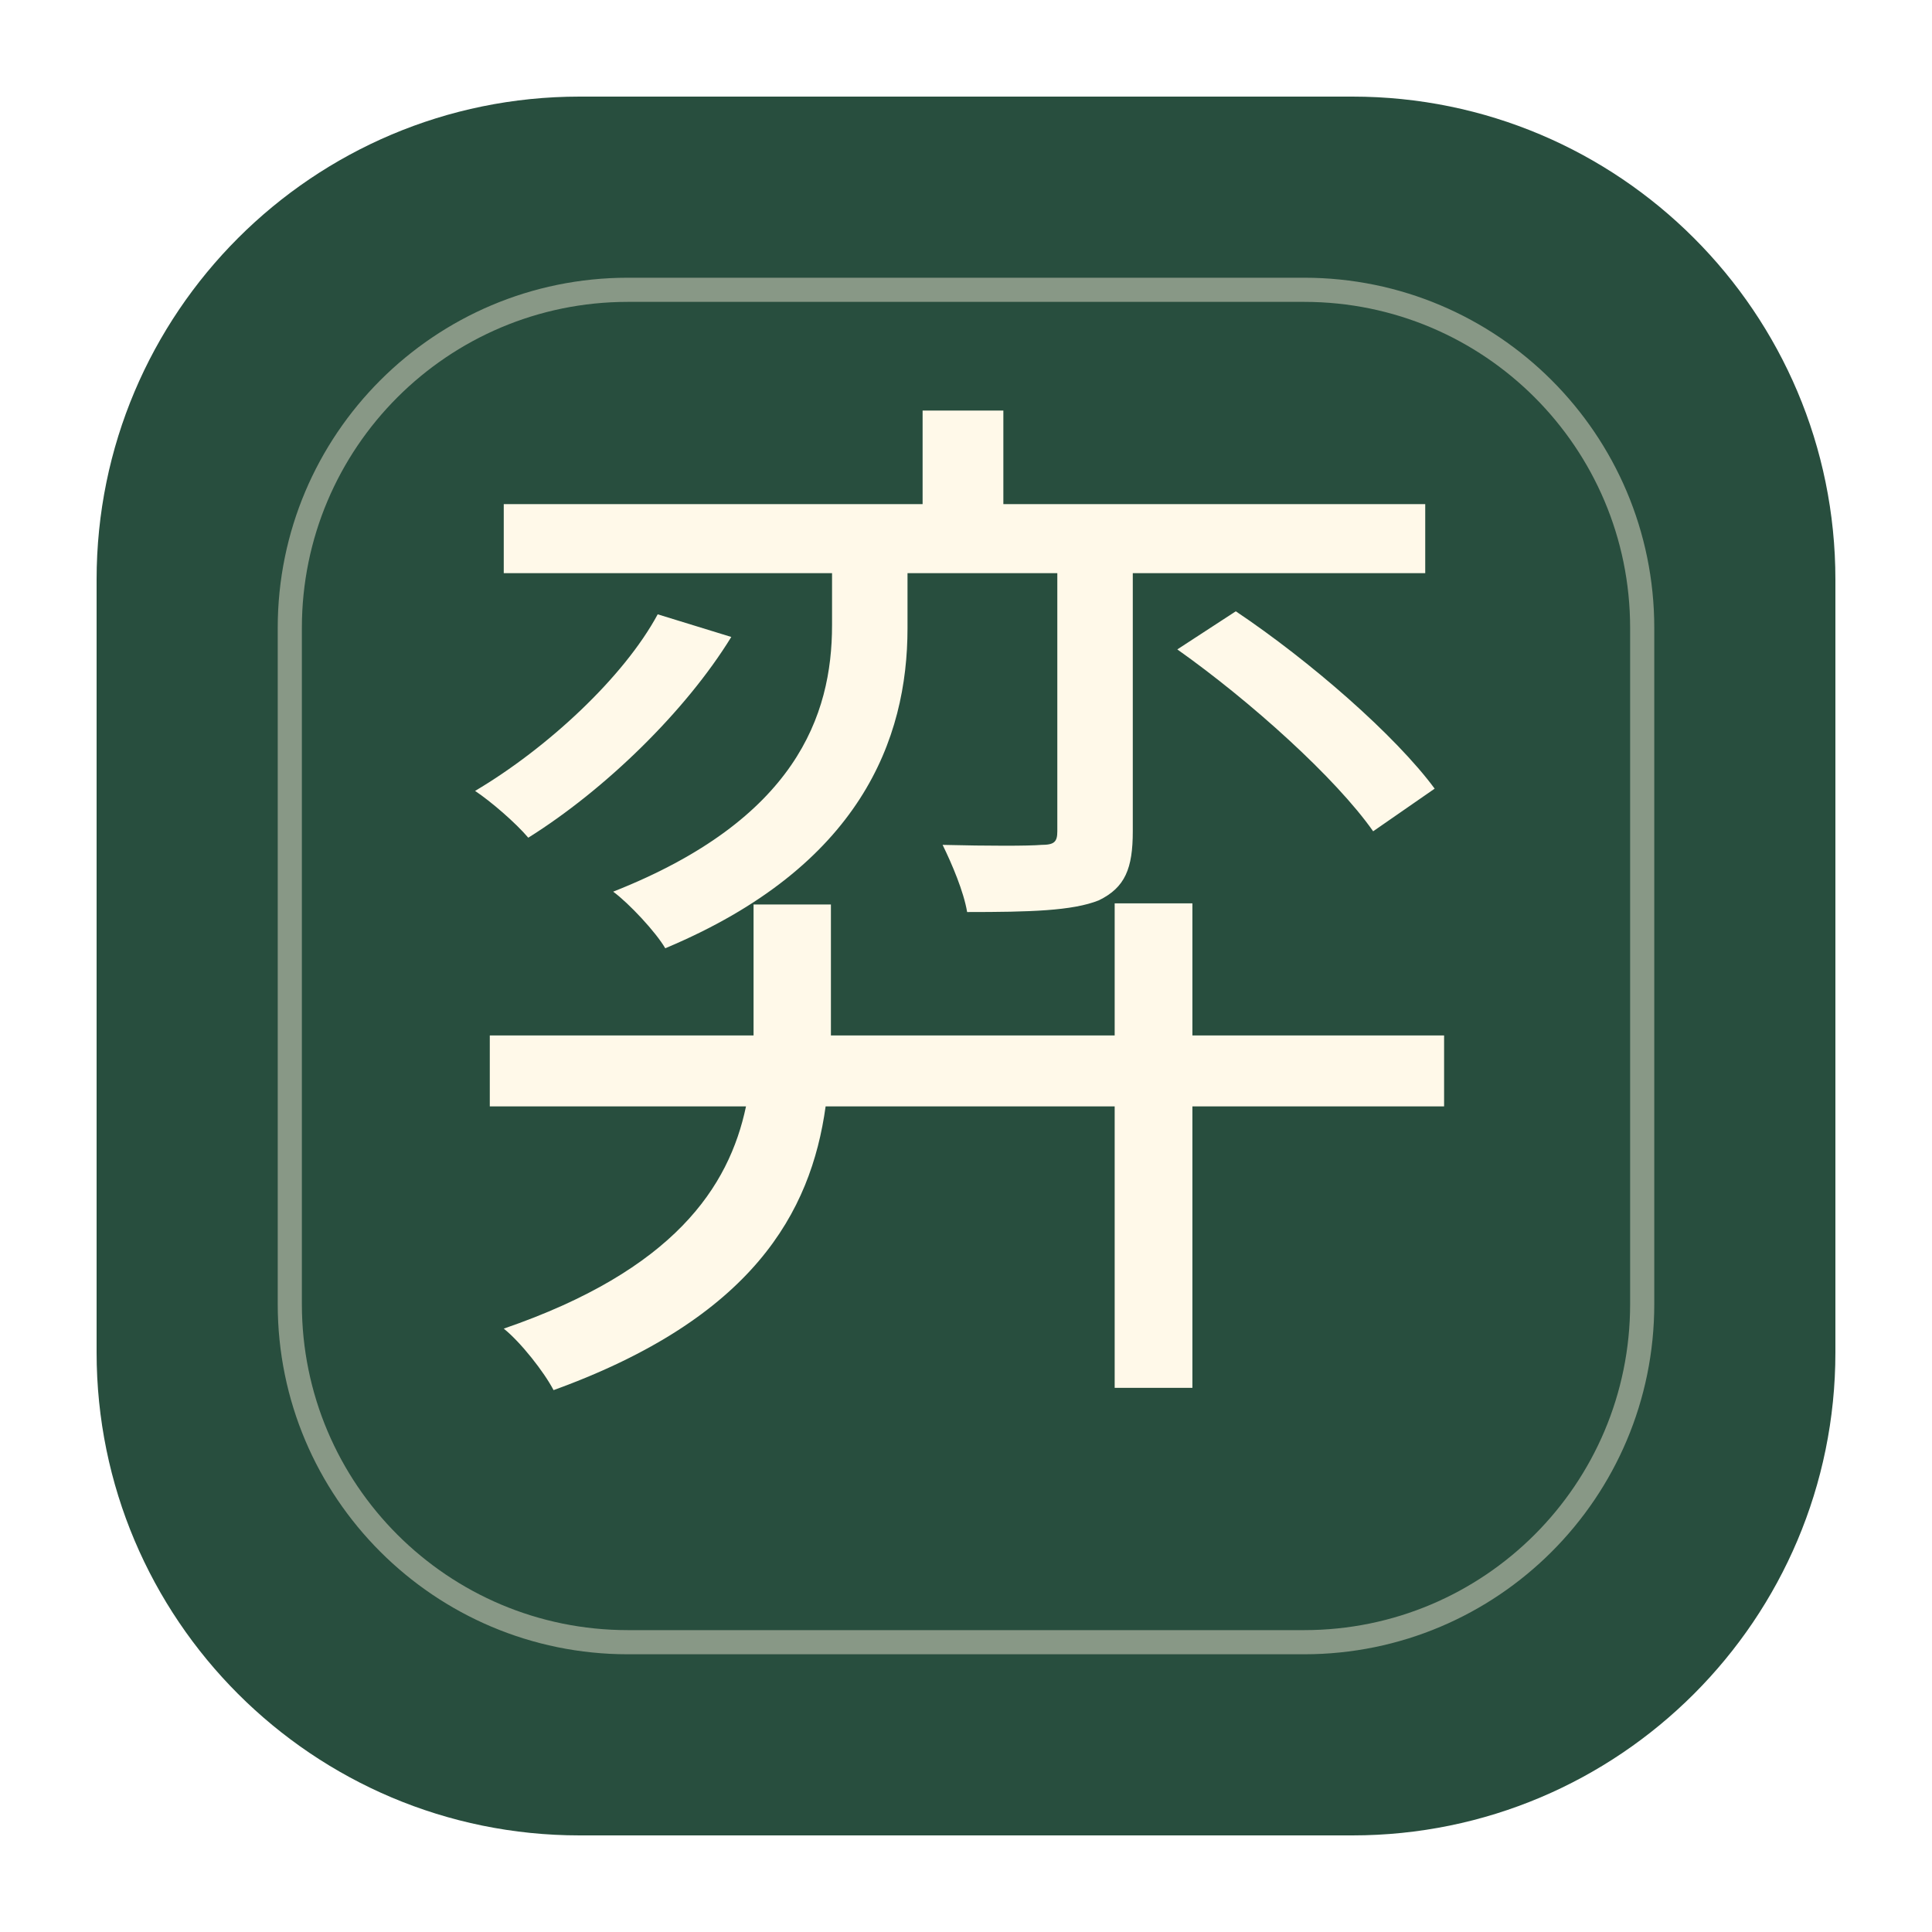
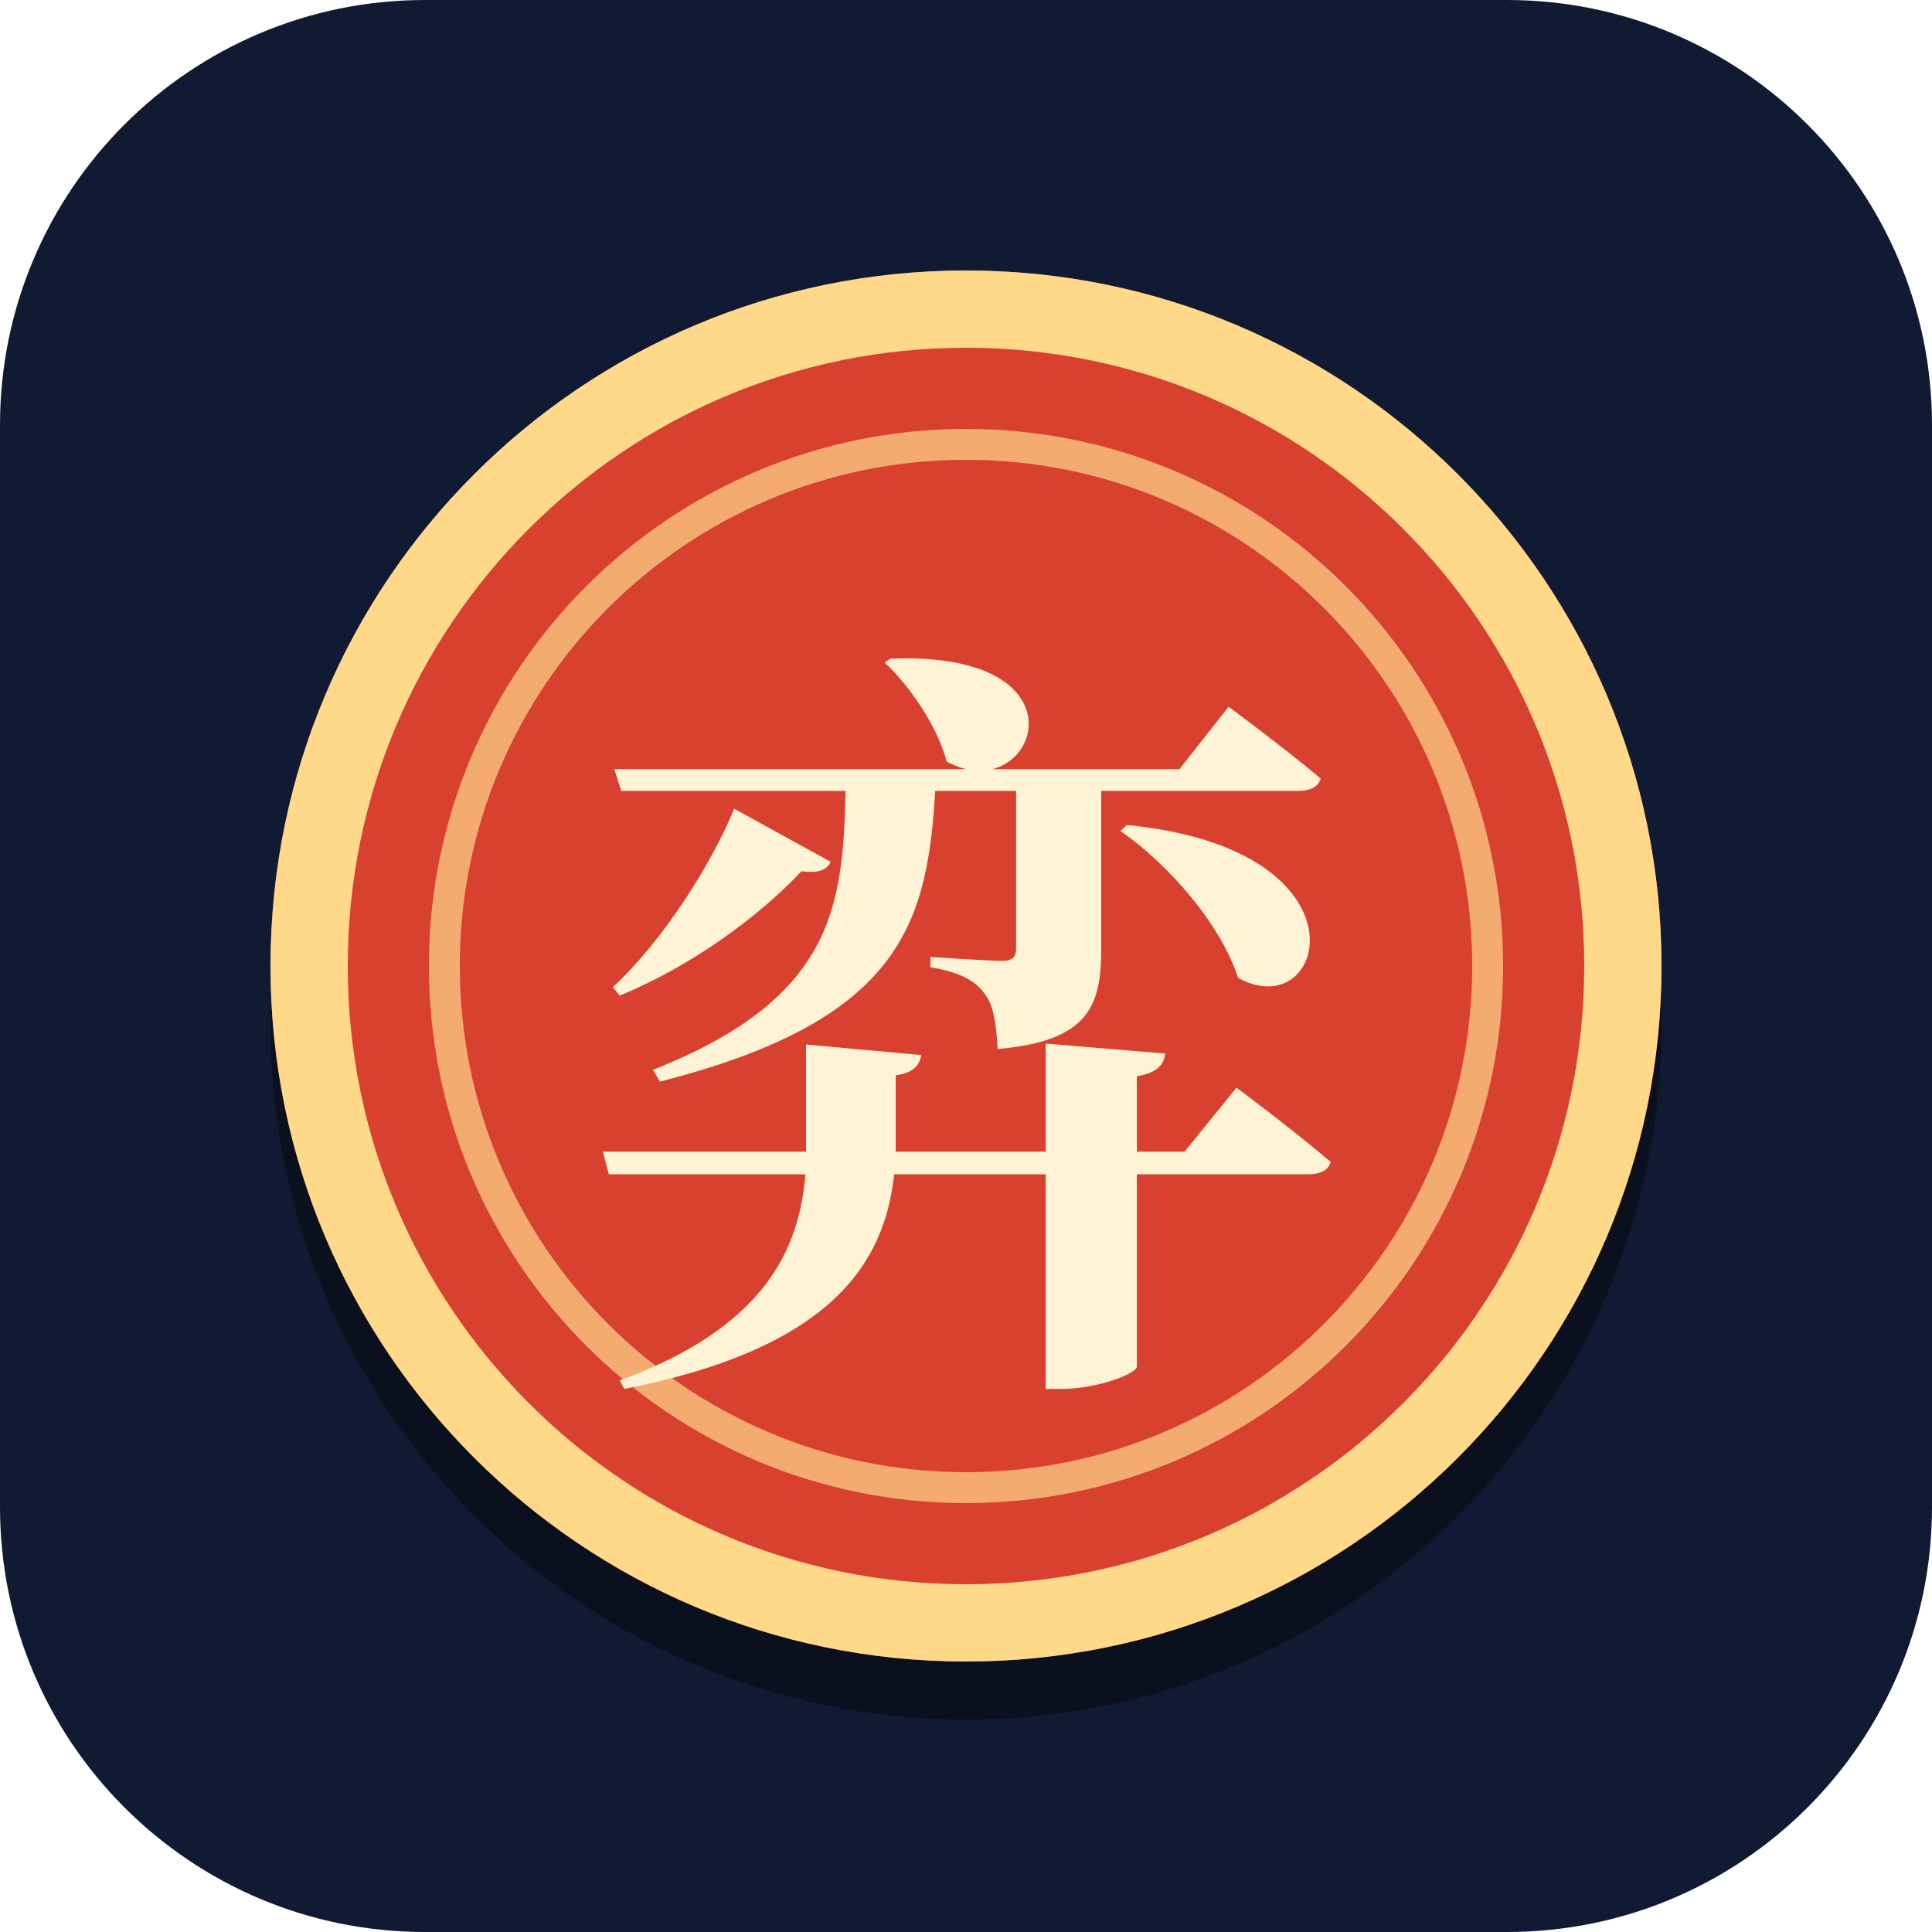
- <svg xmlns="http://www.w3.org/2000/svg" viewBox="0 0 80 80">
-   <rect x="4" y="4" width="72" height="72" rx="20" fill="#284e3e" />
-   <rect x="12" y="12" width="56" height="56" rx="14" fill="none" stroke="#e9e2cf" stroke-opacity=".5" />
-   <text x="40" y="54" text-anchor="middle" font-size="44" font-family="serif" fill="#fff9e9">弈</text>
+ <svg xmlns="http://www.w3.org/2000/svg" viewBox="0 0 100 100">
+   <rect width="100" height="100" rx="22" fill="#101a33" />
+   <circle cx="50" cy="53" r="36" fill="#05070d" opacity=".55" />
+   <circle cx="50" cy="50" r="36" fill="#d8402f" />
+   <circle cx="50" cy="50" r="34" fill="none" stroke="#ffd98a" stroke-width="4" />
+   <circle cx="50" cy="50" r="27" fill="none" stroke="#ffd98a" stroke-width="1.6" opacity=".7" />
+   <text x="50" y="51" text-anchor="middle" dominant-baseline="central" font-size="40" font-weight="700" font-family="KaiTi, STKaiti, 'Kaiti SC', BiauKai, 'Songti SC', SimSun, 'Noto Serif CJK SC', serif" fill="#fff3d6">弈</text>
</svg>
